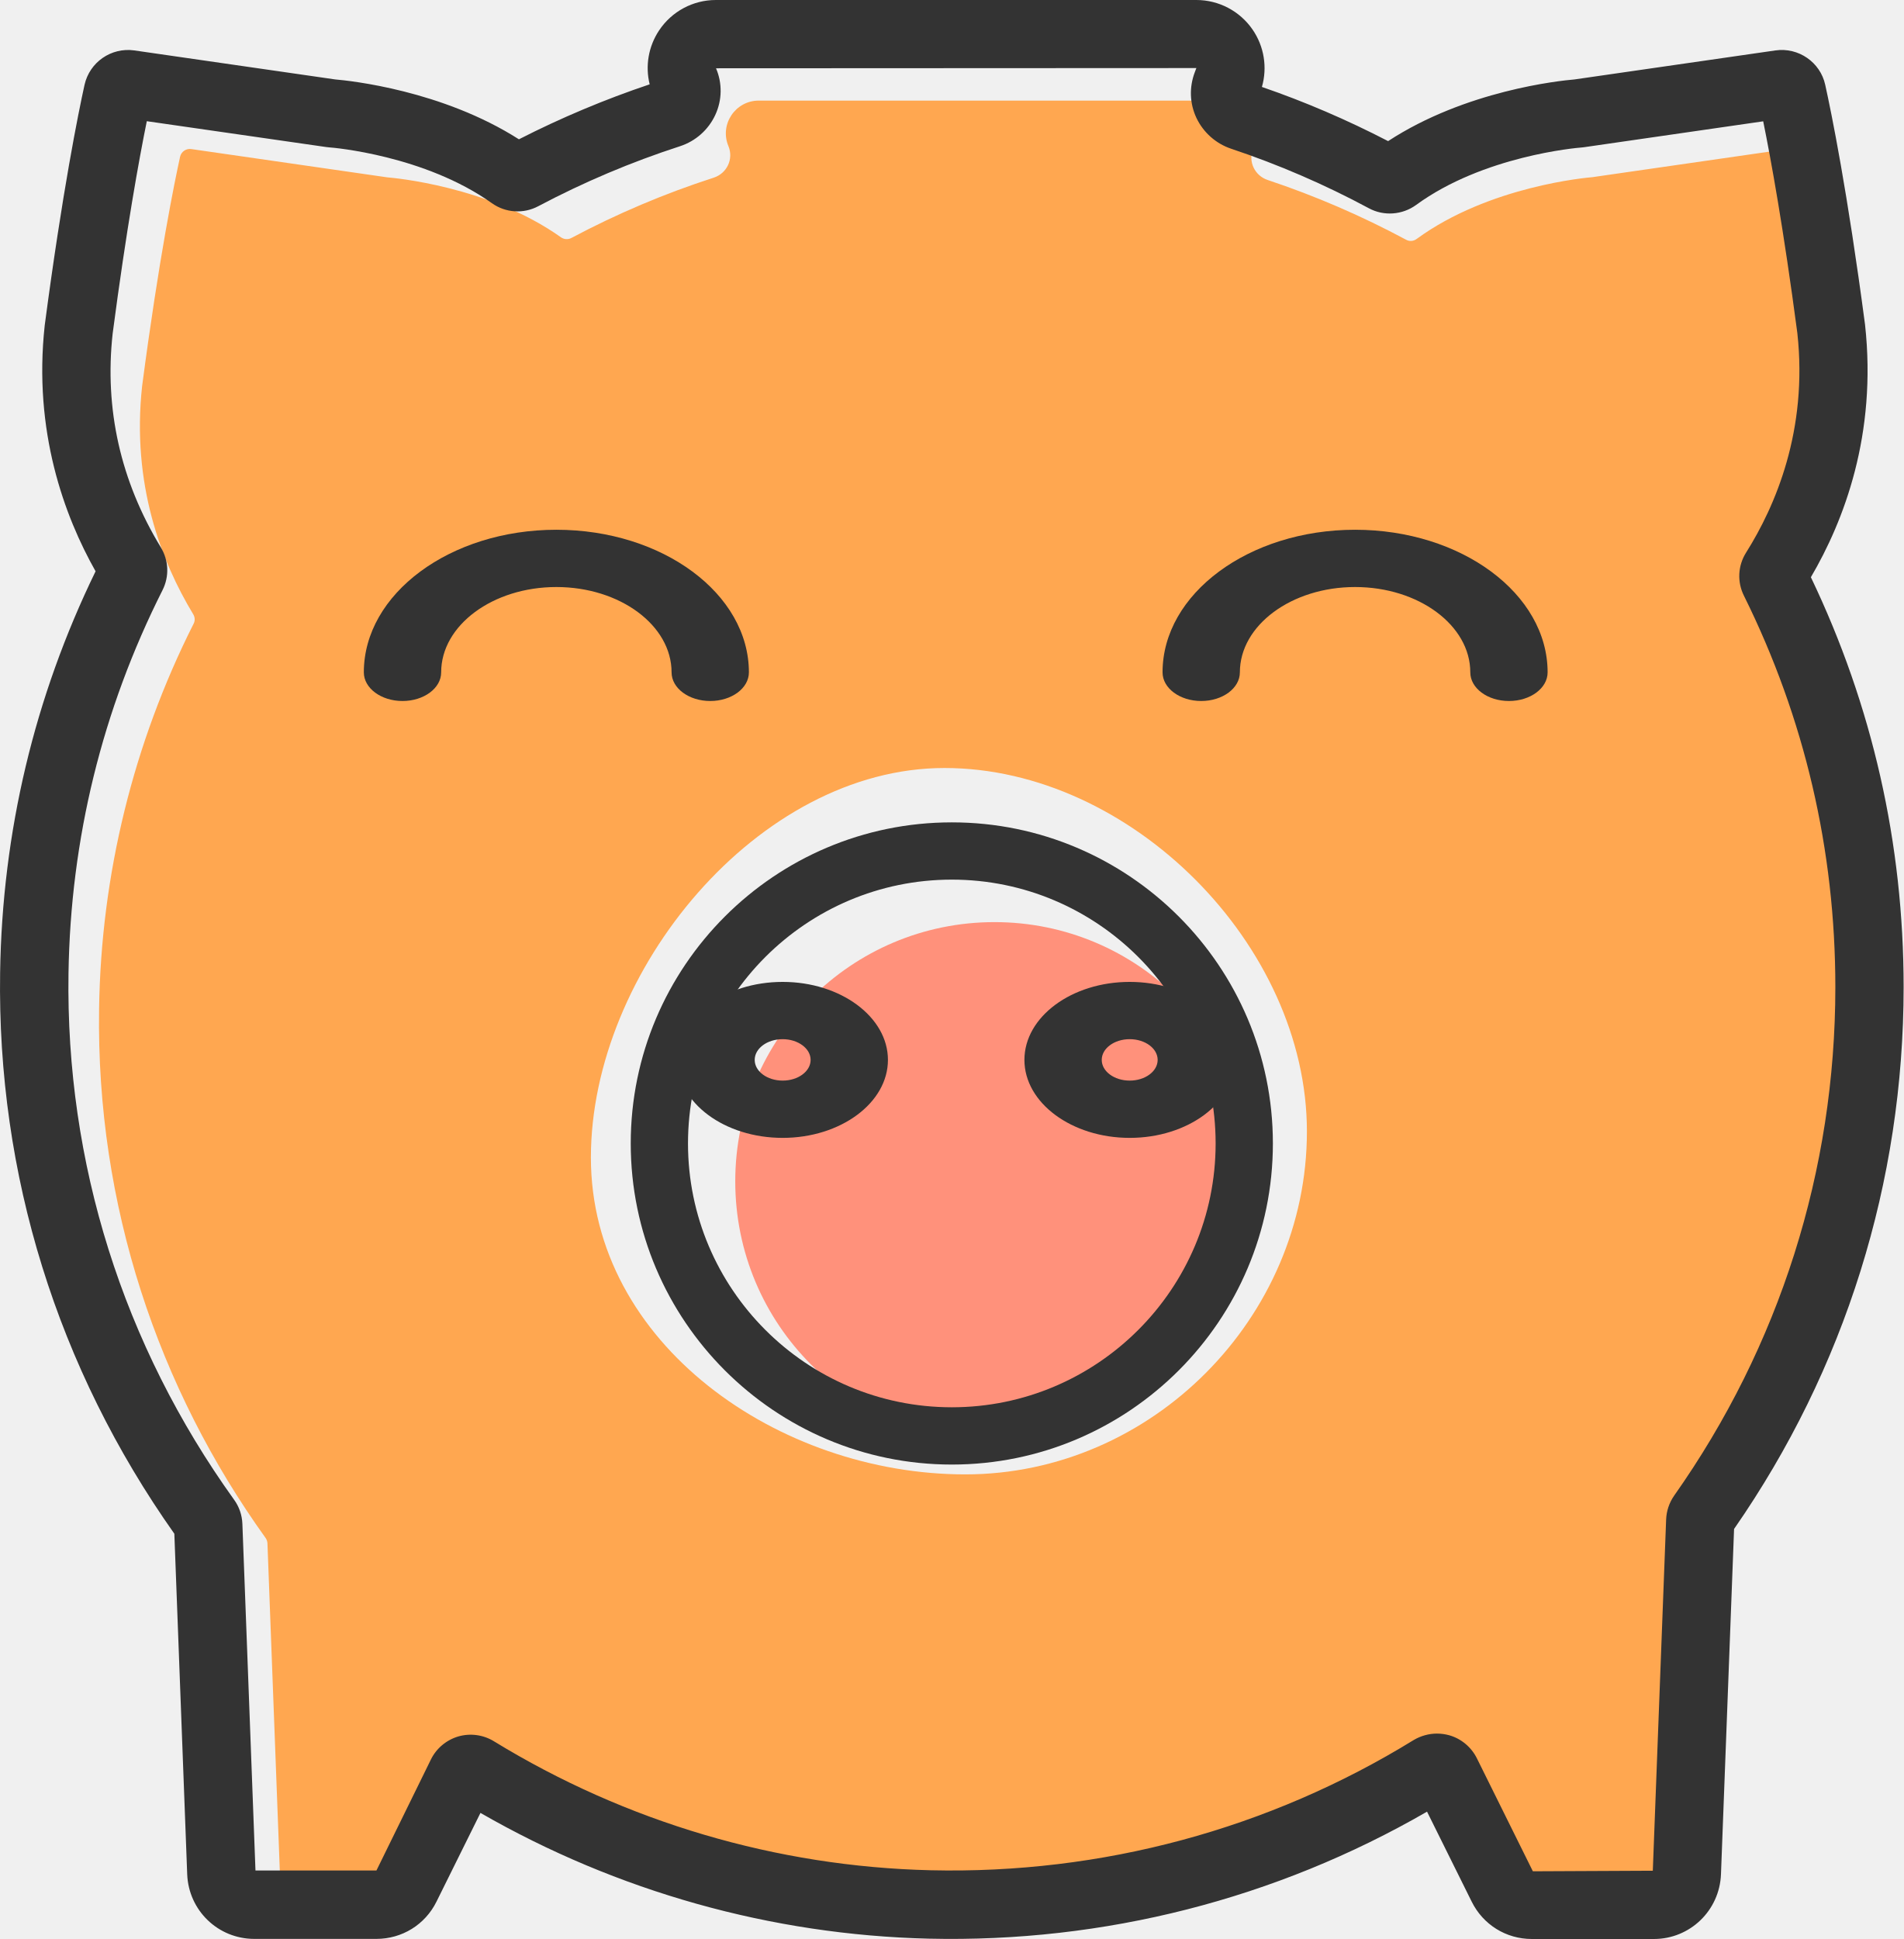
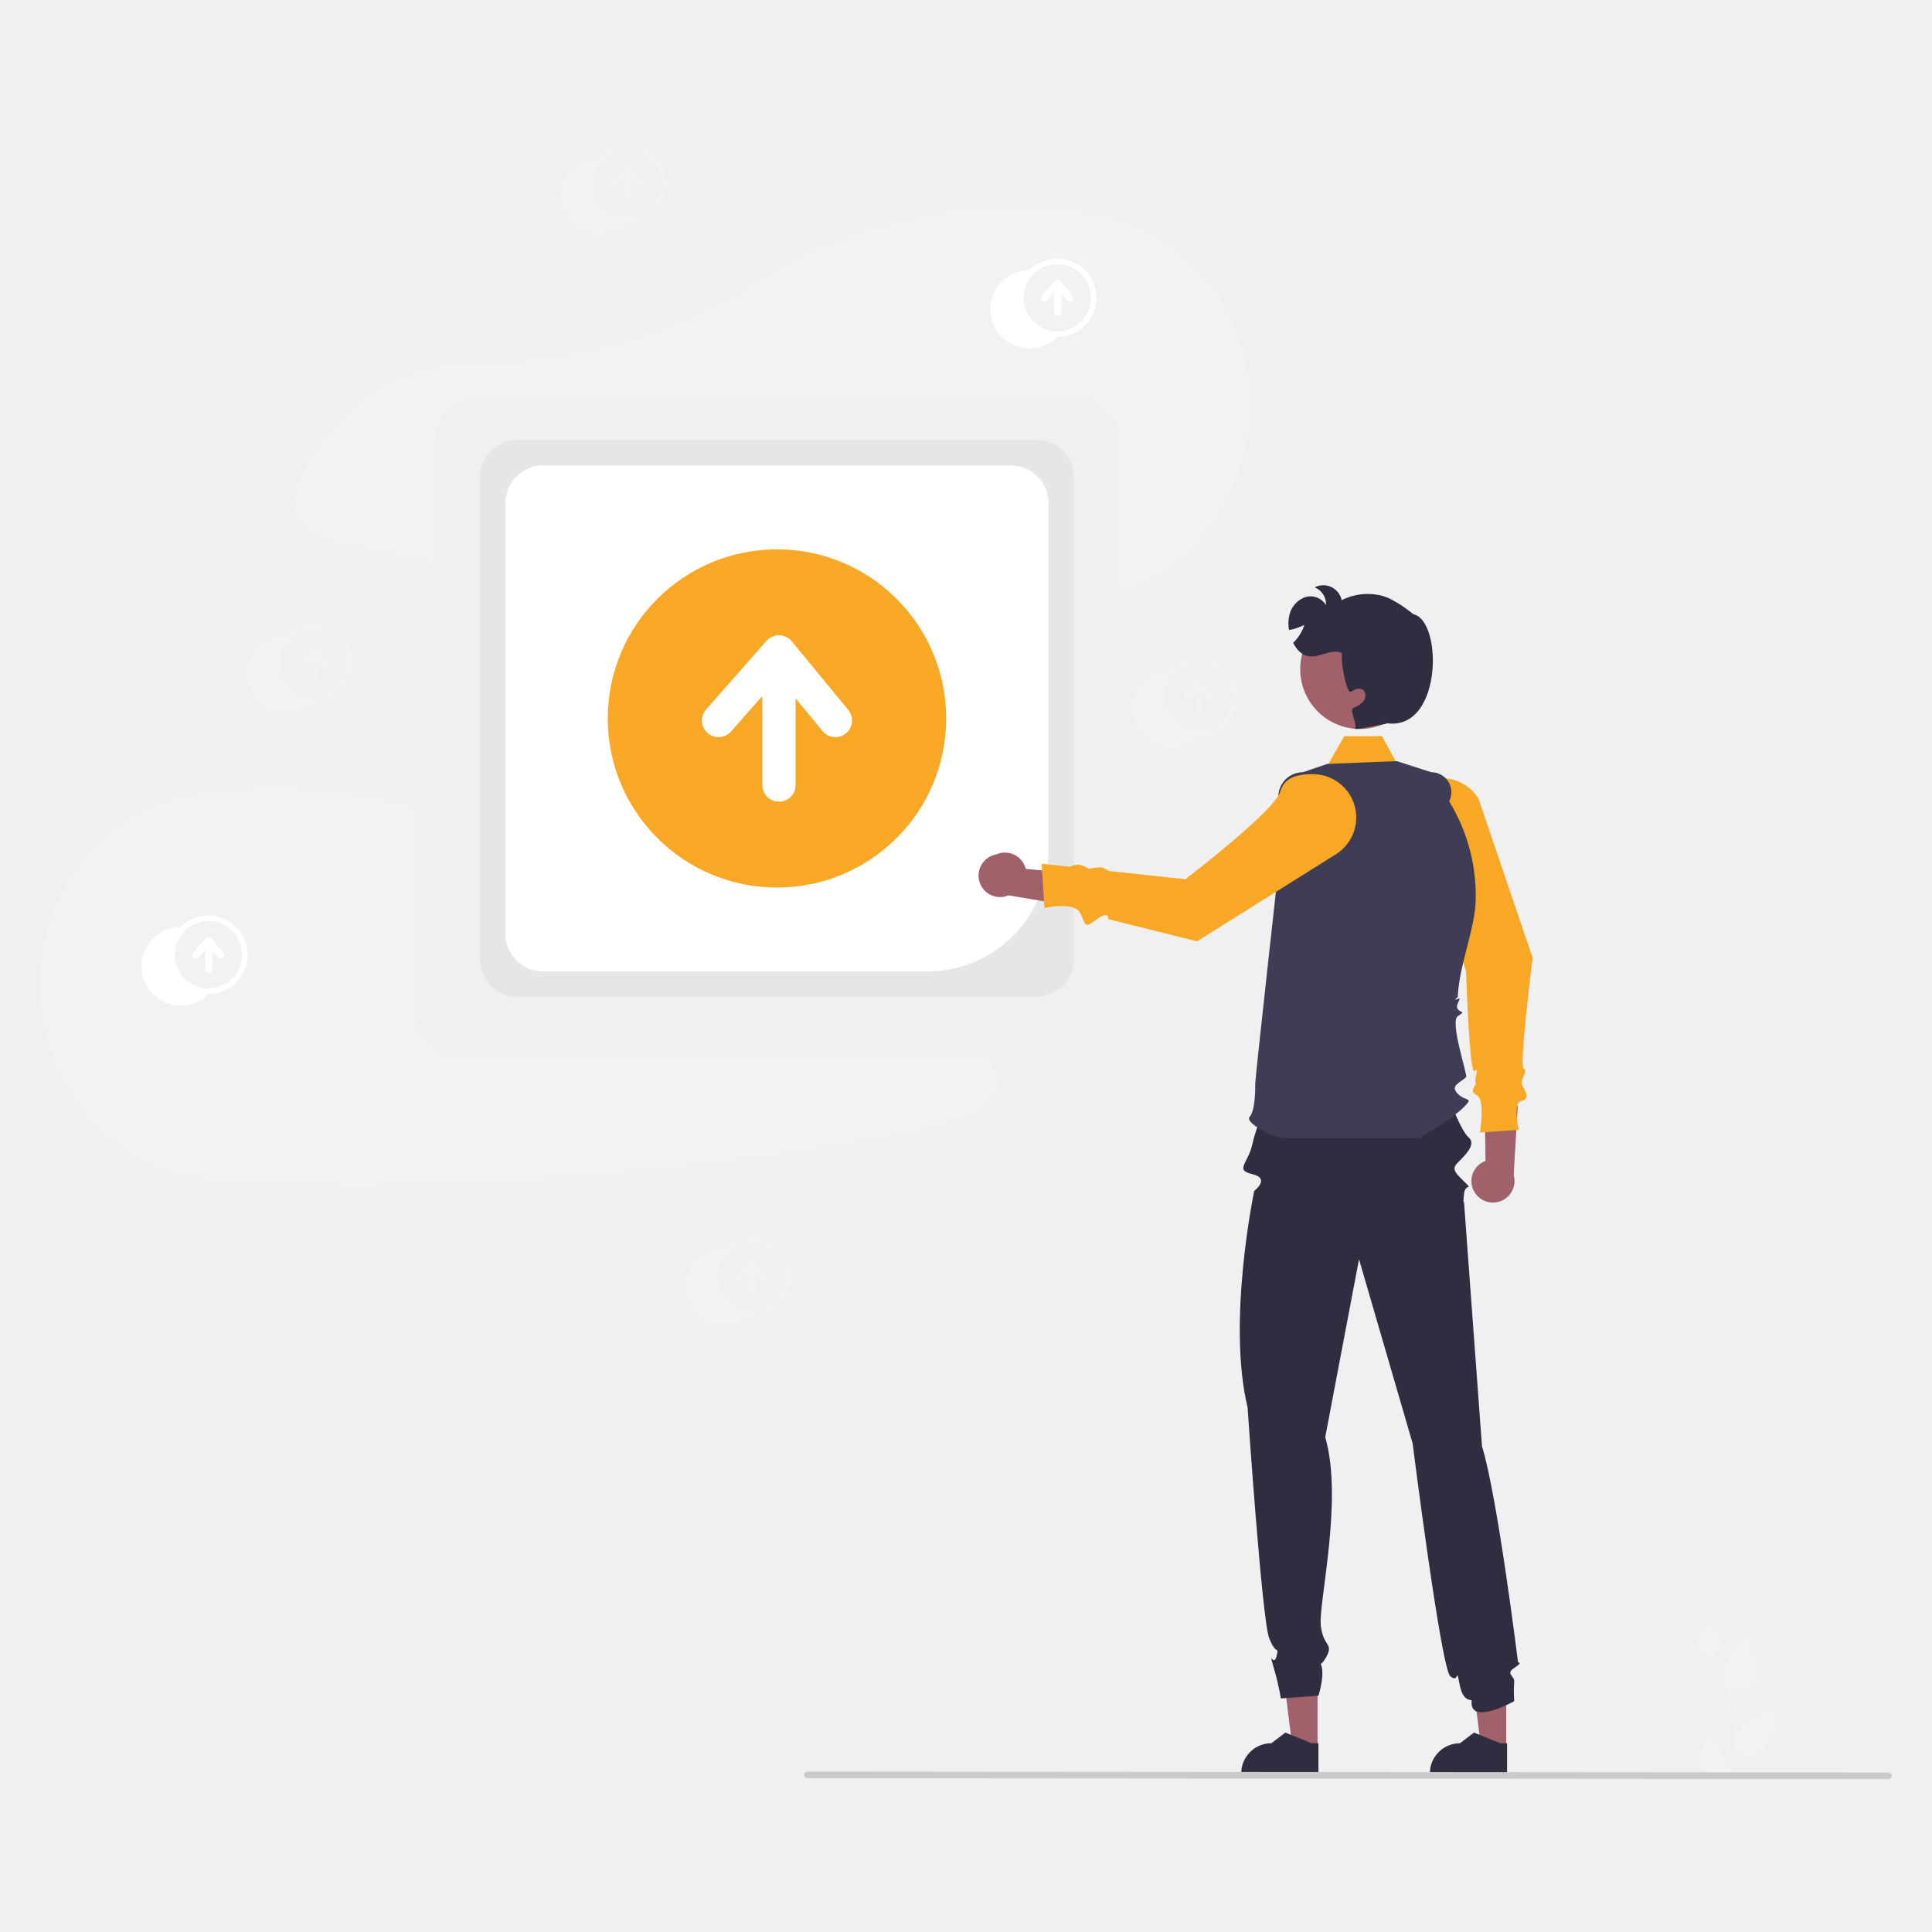
- <svg xmlns="http://www.w3.org/2000/svg" fill="none" version="1.1" width="128" height="130.372" viewBox="0 0 128 130.372">
-   <g style="mix-blend-mode:passthrough">
-     <g>
-       <path d="M119.891,42.289C119.788,42.084,119.8,41.84,119.922,41.645C122.149,38.115,124.329,32.762,123.584,25.935C122.444,17.269,121.396,12.179,121.032,10.519C120.955,10.177,120.626,9.953,120.279,10.007C120.279,10.007,107.158,11.9,107.158,11.9C107.143,11.9,107.135,11.9,107.12,11.908C106.724,11.939,100.128,12.505,95.256,16.066C95.046,16.222,94.775,16.245,94.55,16.121C91.566,14.518,88.451,13.174,85.239,12.102C84.378,11.815,83.92,10.884,84.246,10.038C84.246,10.038,84.346,9.767,84.346,9.767C84.905,8.316,83.834,6.764,82.283,6.764C82.283,6.764,51.021,6.764,51.021,6.764C49.439,6.764,48.368,8.37,48.981,9.829C49.338,10.69,48.88,11.66,47.988,11.947C44.683,13.015,41.479,14.373,38.413,16.004C38.188,16.121,37.924,16.097,37.722,15.958C32.873,12.505,26.417,11.955,26.022,11.923C26.006,11.923,25.998,11.923,25.983,11.916C25.983,11.916,12.862,10.023,12.862,10.023C12.516,9.972,12.189,10.194,12.11,10.535C11.745,12.195,10.697,17.284,9.557,25.95C8.835,32.545,10.853,37.766,12.994,41.304C13.11,41.498,13.126,41.738,13.017,41.94C8.962,49.979,6.789,58.834,6.663,67.837C6.461,81.041,10.643,93.361,17.859,103.408C17.937,103.517,17.975,103.641,17.983,103.765C17.983,103.765,18.837,126.38,18.837,126.38C18.881,127.535,19.83,128.45,20.986,128.451C20.986,128.451,25.075,128.451,25.075,128.451C25.89,128.451,26.642,127.986,27.007,127.257C27.007,127.257,31.065,119.304,31.065,119.304C31.243,118.948,35.069,119.514,35.402,119.723C44.046,125.022,54.133,128.187,64.918,128.444C76.913,128.731,88.117,125.464,97.583,119.638C97.917,119.429,98.359,119.553,98.538,119.91C98.538,119.91,102.185,127.264,102.185,127.264C102.549,128.001,103.294,128.459,104.117,128.459C104.117,128.459,112.047,128.459,112.047,128.459C113.204,128.46,114.154,127.544,114.196,126.388C114.196,126.388,115.065,103.47,115.065,103.47C115.073,103.346,115.111,103.222,115.181,103.113C122.033,93.392,126.075,81.546,126.075,68.752C126.075,59.241,123.84,50.264,119.891,42.289C119.891,42.289,119.891,42.289,119.891,42.289ZM64.902,99.133C52.371,99.133,39.732,90.359,39.732,77.829C39.732,65.3,50.975,51.638,63.506,51.638C76.037,51.638,87.877,63.547,87.877,76.076C87.877,88.606,77.433,99.133,64.902,99.133C64.902,99.133,64.902,99.133,64.902,99.133Z" fill="#FFA750" fill-opacity="1" />
-     </g>
-     <g>
-       <path d="M111.204,130.372C111.204,130.372,103.001,130.372,103.001,130.372C101.272,130.372,99.719,129.408,98.954,127.855C98.954,127.855,95.954,121.81,95.954,121.81C85.792,127.679,74.238,130.625,62.447,130.349C51.879,130.097,41.496,127.181,32.306,121.894C32.306,121.894,29.352,127.855,29.352,127.855C28.587,129.408,27.034,130.365,25.304,130.365C25.304,130.365,17.102,130.365,17.102,130.365C14.661,130.365,12.679,128.452,12.587,126.011C12.587,126.011,11.723,103.124,11.723,103.124C3.856,91.99,-0.199,78.952,0.008,65.385C0.153,55.935,2.311,46.868,6.427,38.412C4.331,34.701,2.227,29.016,3.007,21.877C4.193,12.886,5.272,7.568,5.685,5.701C6.028,4.177,7.483,3.172,9.029,3.39C9.029,3.39,22.542,5.341,22.542,5.341C23.529,5.425,29.72,6.068,34.892,9.366C37.724,7.92,40.677,6.68,43.684,5.67C43.378,4.438,43.6,3.122,44.319,2.043C45.169,0.765,46.603,-0.002,48.138,0C48.138,0,80.444,0,80.444,0C81.951,0,83.367,0.742,84.224,1.989C84.999,3.116,85.229,4.531,84.851,5.846C87.744,6.841,90.59,8.065,93.337,9.488C98.548,6.083,104.868,5.425,105.871,5.341C105.871,5.341,119.384,3.39,119.384,3.39C120.93,3.168,122.399,4.186,122.728,5.701C123.141,7.56,124.22,12.855,125.406,21.831C126.217,29.215,123.983,35.03,121.764,38.81C125.903,47.457,128,56.723,128,66.365C128,79.472,124.059,92.06,116.599,102.803C116.599,102.803,115.719,126.011,115.719,126.011C115.627,128.459,113.637,130.372,111.204,130.372C111.204,130.372,111.204,130.372,111.204,130.372ZM96.627,116.561C96.903,116.561,97.178,116.599,97.454,116.675C98.257,116.905,98.931,117.471,99.305,118.221C99.305,118.221,103.07,125.819,103.07,125.819C103.07,125.819,111.135,125.781,111.135,125.781C111.135,125.781,112.031,102.167,112.031,102.167C112.053,101.594,112.237,101.043,112.566,100.568C119.659,90.514,123.409,78.692,123.409,66.372C123.409,57.144,121.343,48.291,117.264,40.057C116.798,39.124,116.851,38.037,117.41,37.15C119.376,34.028,121.572,28.932,120.853,22.389C119.927,15.373,119.07,10.674,118.558,8.157C118.558,8.157,106.491,9.901,106.491,9.901C106.452,9.909,106.376,9.917,106.338,9.917C106.031,9.94,99.742,10.475,95.219,13.781C94.293,14.454,93.046,14.546,92.044,14.003C89.077,12.408,85.98,11.069,82.785,10.001C81.759,9.657,80.917,8.911,80.451,7.935C79.992,6.963,79.954,5.869,80.337,4.859C80.337,4.859,80.444,4.576,80.444,4.576C80.444,4.576,48.145,4.591,48.145,4.591C48.574,5.586,48.558,6.734,48.099,7.721C47.636,8.726,46.773,9.492,45.72,9.833C42.434,10.899,39.246,12.248,36.193,13.865C35.198,14.395,33.988,14.315,33.071,13.659C28.556,10.445,22.397,9.924,22.137,9.909C22.083,9.901,21.984,9.894,21.93,9.886C21.93,9.886,9.871,8.149,9.871,8.149C9.358,10.667,8.501,15.38,7.575,22.427C7.017,27.493,8.103,32.344,10.812,36.798C11.348,37.685,11.393,38.757,10.927,39.682C6.871,47.732,4.744,56.402,4.606,65.446C4.415,78.179,8.264,90.422,15.74,100.836C16.084,101.31,16.275,101.869,16.298,102.458C16.298,102.458,17.178,125.766,17.178,125.766C17.178,125.766,25.312,125.766,25.312,125.766C25.312,125.766,28.977,118.297,28.977,118.297C29.345,117.548,30.018,116.989,30.821,116.752C31.625,116.522,32.497,116.637,33.217,117.081C42.077,122.506,52.224,125.505,62.569,125.75C74.062,126.018,85.31,122.996,95.066,116.989C95.533,116.714,96.076,116.56,96.627,116.56C96.627,116.56,96.627,116.561,96.627,116.561ZM30.798,121.006C30.806,121.006,30.806,121.006,30.798,121.006C30.806,121.006,30.806,121.006,30.798,121.006C30.798,121.006,30.798,121.006,30.798,121.006ZM12.005,103.529C12.005,103.529,12.005,103.529,12.005,103.529ZM121.373,38.014C121.373,38.014,121.373,38.022,121.373,38.014C121.373,38.022,121.373,38.014,121.373,38.014C121.373,38.014,121.373,38.014,121.373,38.014ZM94.209,9.963C94.209,9.963,94.209,9.963,94.209,9.963Z" fill="#333333" fill-opacity="1" />
-     </g>
-     <g>
-       <path d="M49.439,79.431C49.439,89.058,57.243,96.862,66.869,96.862C76.496,96.862,84.3,89.058,84.3,79.431C84.3,69.804,76.496,62,66.869,62C57.243,62,49.439,69.804,49.439,79.431C49.439,79.431,49.439,79.431,49.439,79.431Z" fill="#FF917B" fill-opacity="1" />
-     </g>
-     <g>
-       <path d="M64,98.472C52.095,98.472,42.411,88.787,42.411,76.882C42.411,64.977,52.095,55.293,64,55.293C75.905,55.293,85.589,64.977,85.589,76.882C85.589,88.787,75.905,98.472,64,98.472C64,98.472,64,98.472,64,98.472ZM64,59.143C54.219,59.143,46.261,67.101,46.261,76.882C46.261,86.663,54.219,94.621,64,94.621C73.781,94.621,81.739,86.663,81.739,76.882C81.739,67.101,73.781,59.143,64,59.143C64,59.143,64,59.143,64,59.143Z" fill="#333333" fill-opacity="1" />
-     </g>
-     <g>
-       <path d="M52.626,76.507C48.718,76.507,45.547,74.152,45.547,71.264C45.547,68.369,48.727,66.02,52.626,66.02C56.525,66.02,59.705,68.376,59.705,71.264C59.705,74.152,56.525,76.507,52.626,76.507C52.626,76.507,52.626,76.507,52.626,76.507ZM52.626,69.871C51.586,69.871,50.746,70.493,50.746,71.264C50.746,72.034,51.586,72.656,52.626,72.656C53.666,72.656,54.506,72.034,54.506,71.264C54.506,70.493,53.657,69.871,52.626,69.871C52.626,69.871,52.626,69.871,52.626,69.871ZM75.961,76.507C72.062,76.507,68.882,74.152,68.882,71.264C68.882,68.369,72.062,66.02,75.961,66.02C79.86,66.02,83.04,68.376,83.04,71.264C83.04,74.152,79.869,76.507,75.961,76.507C75.961,76.507,75.961,76.507,75.961,76.507ZM75.961,69.871C74.921,69.871,74.081,70.493,74.081,71.264C74.081,72.034,74.921,72.656,75.961,72.656C77.001,72.656,77.841,72.034,77.841,71.264C77.841,70.493,77.001,69.871,75.961,69.871C75.961,69.871,75.961,69.871,75.961,69.871ZM47.756,47.133C46.318,47.133,45.157,46.273,45.157,45.207C45.157,42.043,41.682,39.47,37.41,39.47C33.138,39.47,29.664,42.043,29.664,45.207C29.664,46.273,28.502,47.133,27.064,47.133C25.626,47.133,24.464,46.273,24.464,45.207C24.464,39.919,30.27,35.619,37.41,35.619C44.55,35.619,50.356,39.919,50.356,45.207C50.356,46.273,49.195,47.133,47.756,47.133C47.756,47.133,47.756,47.133,47.756,47.133ZM101.462,47.133C100.024,47.133,98.863,46.273,98.863,45.207C98.863,42.043,95.388,39.47,91.116,39.47C86.844,39.47,83.369,42.043,83.369,45.207C83.369,46.273,82.208,47.133,80.77,47.133C79.332,47.133,78.17,46.273,78.17,45.207C78.17,39.919,83.976,35.619,91.116,35.619C98.256,35.619,104.062,39.919,104.062,45.207C104.062,46.273,102.901,47.133,101.462,47.133C101.462,47.133,101.462,47.133,101.462,47.133Z" fill="#333333" fill-opacity="1" />
-     </g>
+ <svg xmlns="http://www.w3.org/2000/svg" width="240" height="240">
+   <g fill="none" transform="translate(5 18)">
+     <path fill="#A0616A" d="M178.141 130.046a2.657 2.657 0 0 1 1.394-3.832l-.137-9.448 4.14 2.643-.504 8.567a2.676 2.676 0 0 1-4.893 2.07z" />
+     <path fill="#F9A826" d="M173.151 78.75a5.387 5.387 0 0 0-4.45 5.186c-.06 2.765.863 3.796 2.168 4.169 2.413.688 6.254 14.617 6.254 14.617s.408 12.992 1.066 12.35c.657-.641-.087.856.113 1.312.2.457-.948 1.142.143 1.66 1.09.519.401 4.651.401 4.651l4.824-.344s-.8-3.366.29-3.577c1.09-.21.594-1.169.152-1.895-.441-.726.781-1.762.17-2.105-.612-.343 1.111-13.774 1.111-13.774l-6.736-19.808a5.392 5.392 0 0 0-5.506-2.442z" />
+     <path fill="#F9A826" d="M158.515 79.53L161.985 73.451 166.674 73.451 170.19 79.874z" />
+     <path fill="#F2F2F2" d="M149.18 24.866c-2.773-9.282-10.607-15.342-20.073-16.671-.104-.015-.203.005-.306-.002a2.993 2.993 0 0 0-.41-.094c-13.018-1.682-27.23 1.33-38.54 8.402-10.842 6.779-23.3 10.604-36.088 10.52-.397-.004-.796.005-1.196.025-9.842.49-18.528 7.65-21.189 17.067-.349 1.235.26 2.34 1.238 3.04 1.72 1.23 2.894 2.093 5.01 2.54 3.774.8 7.561 1.534 11.361 2.205V36.77a5.41 5.41 0 0 1 5.406-5.402h74.25a5.41 5.41 0 0 1 5.405 5.402v18.84a22.242 22.242 0 0 0 2.975-1.17 23.027 23.027 0 0 0 8.88-7.744c4.299-6.233 5.434-14.61 3.277-21.83zm-31.262 88.532H52.28a5.718 5.718 0 0 1-5.713-5.71V82.236a59.641 59.641 0 0 0-24.714-2.165 2.993 2.993 0 0 0-.409.095c-.103.006-.202-.013-.306.002-9.466 1.329-17.3 7.389-20.073 16.67-2.158 7.22-1.022 15.597 3.277 21.83a23.027 23.027 0 0 0 8.88 7.744c4.923 2.37 10.105 2.548 15.479 2.716a351.13 351.13 0 0 0 48.333-1.826 361.764 361.764 0 0 0 23.598-3.32 343.475 343.475 0 0 0 11.987-2.316c2.116-.448 3.29-1.31 5.01-2.54.978-.701 1.587-1.805 1.237-3.04a22.653 22.653 0 0 0-.948-2.688z" />
+     <path fill="#E6E6E6" d="M123.727 105.847H59.309a4.694 4.694 0 0 1-4.69-4.687V41.336a4.694 4.694 0 0 1 4.69-4.687h64.418a4.694 4.694 0 0 1 4.69 4.687v59.824a4.694 4.694 0 0 1-4.69 4.687z" />
+     <path fill="#FFF" d="M110.169 102.686H62.473a4.694 4.694 0 0 1-4.69-4.687v-53.5a4.694 4.694 0 0 1 4.69-4.686h58.09a4.694 4.694 0 0 1 4.69 4.687V87.61c-.009 8.322-6.757 15.065-15.084 15.075z" />
+     <ellipse cx="91.518" cy="71.249" fill="#F9A826" rx="21.02" ry="21.006" />
+     <path fill="#FFF" d="M100.373 70.192l-7.014-8.524a2.068 2.068 0 0 0-3.15-.052l-7.501 8.524a2.065 2.065 0 0 0 .187 2.917c.857.753 2.164.67 2.918-.188l3.881-4.41v11.06a2.067 2.067 0 0 0 4.135 0V68.745l3.35 4.071a2.069 2.069 0 0 0 2.91.284 2.065 2.065 0 0 0 .284-2.909z" />
+     <path fill="#A0616A" d="M182.104 199.156L178.985 199.156 177.502 187.135 182.105 187.135z" />
+     <path fill="#2F2E41" d="M182.213 202.407h-9.59v-.122c.001-2.06 1.672-3.73 3.733-3.73l1.752-1.328 3.269 1.329h.837v3.851z" />
+     <path fill="#A0616A" d="M158.671 199.156L155.553 199.156 154.069 187.135 158.672 187.135z" />
+     <path fill="#2F2E41" d="M158.78 202.407h-9.589v-.122c0-2.06 1.671-3.73 3.733-3.73l1.752-1.328 3.268 1.329h.837v3.851zm24.318-13.2c1.138-.743.479-.694.479-.694s-2.544-20.614-4.48-26.861l-2.24-30.42s-.142.607 0-.868 1.176-.442.142-1.475c-1.033-1.033-1.723-1.56-1.033-2.33.689-.769 2.59-2.327 1.467-3.27-1.123-.943-3.332-7.093-3.332-7.093l-21.538.172.861-.172s-2.688-.997-1.457.3c1.232 1.3-.689 4.478-1.378 7.577-.57 2.567-2.265 3.248 0 3.788 2.265.54.215 2.07.215 2.07s-3.41 16.224-.826 26.9c0 0 1.783 26.403 2.686 28.674.903 2.27 1.247.893.903 2.27-.345 1.378-1.034-1.033-.345 1.378.376 1.26.674 2.54.892 3.836l4.673-.344s1.086-3.419 0-4.316c-1.085-.898-.336 1.721.84-.277 1.176-1.998-.202-1.31-.547-4.064-.344-2.755 2.817-15.59.547-23.464l4.195-22.095 6.66 22.879s3.532 27.941 4.68 28.926c1.148.985.685-1.405 1.148.985.468 2.416 1.532 1.775 1.502 2.072-.32 3.158 5.286.043 5.286.043a17.676 17.676 0 0 1 0-2.41c.104-.738-1.138-.974 0-1.717z" />
+     <path fill="#3F3D56" d="M154.724 123.384c-1.378 0-5.169-1.865-4.48-2.655.69-.789.69-3.408.69-4.164 0-.757 3.101-28.65 3.101-28.65l-.236-6.83a3.05 3.05 0 0 1 3.052-3.157l3.042-1.033 8.615-.345 4.296 1.378a2.49 2.49 0 0 1 2.218 3.62 22.398 22.398 0 0 1 3.292 12.381c-.099 3.262-1.752 7.245-2.15 10.93-.036.32-.06.64-.075.963-.003.088-.709.53-.01.265.7-.266-.375.671-.01 1.236s1.072.219.03.908c-1.043.69 1.25 7.35 1.024 7.577-.69.689-2.067 1.033-1.034 2.066 1.034 1.033 2.068.345.69 1.722-1.379 1.378-5.509 3.788-5.509 3.788h-16.546z" />
+     <ellipse cx="163.937" cy="65.14" fill="#A0616A" rx="7.417" ry="7.412" />
+     <path fill="#A0616A" d="M118.763 88.136a2.662 2.662 0 0 1 3.66 1.8l9.414.89-3.08 3.827-8.466-1.431a2.673 2.673 0 1 1-1.528-5.085z" />
+     <path fill="#F9A826" d="M163.396 82.619a5.388 5.388 0 0 0-5.19-4.447c-2.766-.06-3.798.863-4.17 2.167-.69 2.41-11.785 10.884-11.785 10.884l-9.529-1.03c-.573-.187-.3-.708-2.455-.266-1.062-.695-1.747-.577-2.338-.253l-3.529-.382.345 5.51s3.777-.898 4.48.689c.701 1.587.54 1.815 2.067.689 1.527-1.126 1.378 0 1.378 0l11.028 2.755L160.95 88.12a5.385 5.385 0 0 0 2.445-5.502z" />
+     <path fill="#2F2E41" d="M166.816 71.756l.486.155c-1.52.128-4.228.975-3.963.507.266-.469-.737-2.235-.248-2.46a3.112 3.112 0 0 0 1.316-.891c.31-.434.304-1.15-.162-1.415-.45-.262-1.01.02-1.457.285-.452.262-1.285-3.588-1.072-4.79-1.258-.688-2.78.63-4.194.372-.865-.158-1.488-.868-1.881-1.673a5.25 5.25 0 0 0 1.389-2.211c-.6.302-1.241.514-1.903.63a4.464 4.464 0 0 1 .049-1.887 3.08 3.08 0 0 1 1.92-2.183 2.234 2.234 0 0 1 2.618.97 2.219 2.219 0 0 0-1.406-2.203 2.336 2.336 0 0 1 3.36 1.587 7.218 7.218 0 0 1 5.028-.537c1.667.437 3.88 2.287 3.88 2.287 3.763.83 3.584 15.128-3.76 13.457z" />
+     <path fill="#F2F2F2" d="M206.11 199.452a.42.42 0 0 0 .303-.726l-.028-.114.01-.028a1.126 1.126 0 0 1 2.077.008c.34.817.772 1.636.879 2.5.047.382.027.77-.059 1.145a13.335 13.335 0 0 0 1.215-5.541 12.87 12.87 0 0 0-.264-2.602 13.493 13.493 0 0 0-2.678-5.72 3.593 3.593 0 0 1-1.495-1.55 2.738 2.738 0 0 1-.25-.749 3.38 3.38 0 0 0 .22-1.166c.102-.154.283-.23.394-.38.55-.746 1.31-.616 1.706.398.846.427.854 1.135.335 1.816-.33.433-.376 1.02-.666 1.483l.091.114c.545.7 1.02 1.452 1.419 2.246a5.643 5.643 0 0 1 .337-2.623c.323-.779.928-1.434 1.461-2.107a1.16 1.16 0 0 1 2.066.569l.003.03c-.079.044-.157.091-.232.141a.568.568 0 0 0 .23 1.035l.01.001a5.65 5.65 0 0 1-.149.846c.684 2.642-.792 3.605-2.9 3.648l-.138.07c.4 1.134.651 2.314.747 3.513.054.707.05 1.416-.01 2.123l.004-.025a3.474 3.474 0 0 1 1.187-2.007c.913-.75 2.204-1.026 3.19-1.629a.653.653 0 0 1 .999.635l-.004.026a3.82 3.82 0 0 0-.66.348.568.568 0 0 0 .228 1.035l.012.001.024.004a5.658 5.658 0 0 1-1.042 1.63c-.427 2.307-2.264 2.525-4.228 1.853h-.001a13.855 13.855 0 0 1-.932 2.719h-3.328l-.034-.112c.308.019.618 0 .921-.055l-.74-.911a.208.208 0 0 1-.016-.018l-.377-.463a5.532 5.532 0 0 1 .162-1.411z" />
+     <path fill="#CACACA" d="M95.291 202.894L229.59 203a.41.41 0 1 0 0-.82l-134.299-.106a.41.41 0 1 0 0 .82z" />
+     <path fill="#F2F2F2" d="M88.43 145.424a4.869 4.869 0 1 1-3.447-8.316 4.877 4.877 0 0 1 8.322 3.445 4.879 4.879 0 0 1-4.875 4.87zm0-9.054a4.184 4.184 0 0 0-4.186 4.183 4.184 4.184 0 0 0 4.186 4.182 4.184 4.184 0 0 0 4.185-4.182 4.189 4.189 0 0 0-4.185-4.183z" />
+     <path fill="#F2F2F2" d="M90.338 140.325l-1.511-1.838a.446.446 0 0 0-.68-.01l-1.615 1.836a.445.445 0 0 0 .668.588l.837-.95v2.383a.445.445 0 0 0 .89 0v-2.321l.723.877a.446.446 0 0 0 .688-.565zM143.91 73.45a4.869 4.869 0 1 1-3.447-8.316 4.877 4.877 0 0 1 8.322 3.445 4.879 4.879 0 0 1-4.875 4.87zm0-9.054a4.184 4.184 0 0 0-4.185 4.183 4.184 4.184 0 0 0 4.185 4.182 4.184 4.184 0 0 0 4.186-4.182 4.189 4.189 0 0 0-4.186-4.183z" />
+     <path fill="#F2F2F2" d="M145.819 68.352l-1.512-1.837a.446.446 0 0 0-.68-.011l-1.615 1.837a.445.445 0 0 0 .669.588l.836-.95v2.383a.445.445 0 0 0 .891 0V68.04l.722.878a.446.446 0 0 0 .689-.566zm-111.835.966a4.869 4.869 0 1 1-3.447-8.316 4.877 4.877 0 0 1 8.321 3.445 4.879 4.879 0 0 1-4.874 4.871zm0-9.053a4.184 4.184 0 0 0-4.186 4.182 4.184 4.184 0 0 0 4.186 4.183 4.184 4.184 0 0 0 4.185-4.183 4.189 4.189 0 0 0-4.185-4.182z" />
+     <path fill="#F2F2F2" d="M35.892 64.22l-1.512-1.838a.446.446 0 0 0-.679-.01l-1.616 1.836a.445.445 0 0 0 .67.588l.835-.95v2.383a.445.445 0 0 0 .892 0v-2.321l.721.877a.446.446 0 0 0 .689-.565zM72.923 9.743a4.869 4.869 0 1 1-3.447-8.316 4.877 4.877 0 0 1 8.322 3.445 4.879 4.879 0 0 1-4.875 4.871zm0-9.054a4.184 4.184 0 0 0-4.185 4.183 4.184 4.184 0 0 0 4.185 4.183 4.184 4.184 0 0 0 4.186-4.183A4.189 4.189 0 0 0 72.923.69z" />
+     <path fill="#F2F2F2" d="M74.831 4.644L73.32 2.807a.446.446 0 0 0-.68-.01l-1.615 1.836a.445.445 0 0 0 .669.588l.836-.95v2.383a.445.445 0 0 0 .891 0V4.333l.722.877a.446.446 0 0 0 .688-.566z" />
+     <path fill="#FFF" d="M20.889 105.477a4.869 4.869 0 1 1-3.447-8.316 4.877 4.877 0 0 1 8.322 3.445 4.879 4.879 0 0 1-4.875 4.871zm0-9.054a4.184 4.184 0 0 0-4.186 4.183 4.184 4.184 0 0 0 4.186 4.183 4.184 4.184 0 0 0 4.185-4.183 4.189 4.189 0 0 0-4.185-4.183z" />
+     <path fill="#FFF" d="M22.797 100.378l-1.511-1.837a.446.446 0 0 0-.68-.011l-1.615 1.837a.445.445 0 0 0 .668.588l.837-.95v2.383a.445.445 0 0 0 .89 0v-2.322l.723.878a.446.446 0 0 0 .688-.566zm103.539-76.516a4.869 4.869 0 1 1-3.447-8.316 4.877 4.877 0 0 1 8.321 3.445 4.879 4.879 0 0 1-4.874 4.871zm0-9.054a4.184 4.184 0 0 0-4.186 4.183 4.184 4.184 0 0 0 4.186 4.183 4.184 4.184 0 0 0 4.185-4.183 4.189 4.189 0 0 0-4.185-4.182z" />
+     <path fill="#FFF" d="M128.244 18.763l-1.512-1.837a.446.446 0 0 0-.679-.01l-1.616 1.836a.445.445 0 0 0 .67.588l.835-.95v2.383a.445.445 0 0 0 .892 0v-2.321l.722.877a.446.446 0 0 0 .688-.566z" />
  </g>
</svg>
